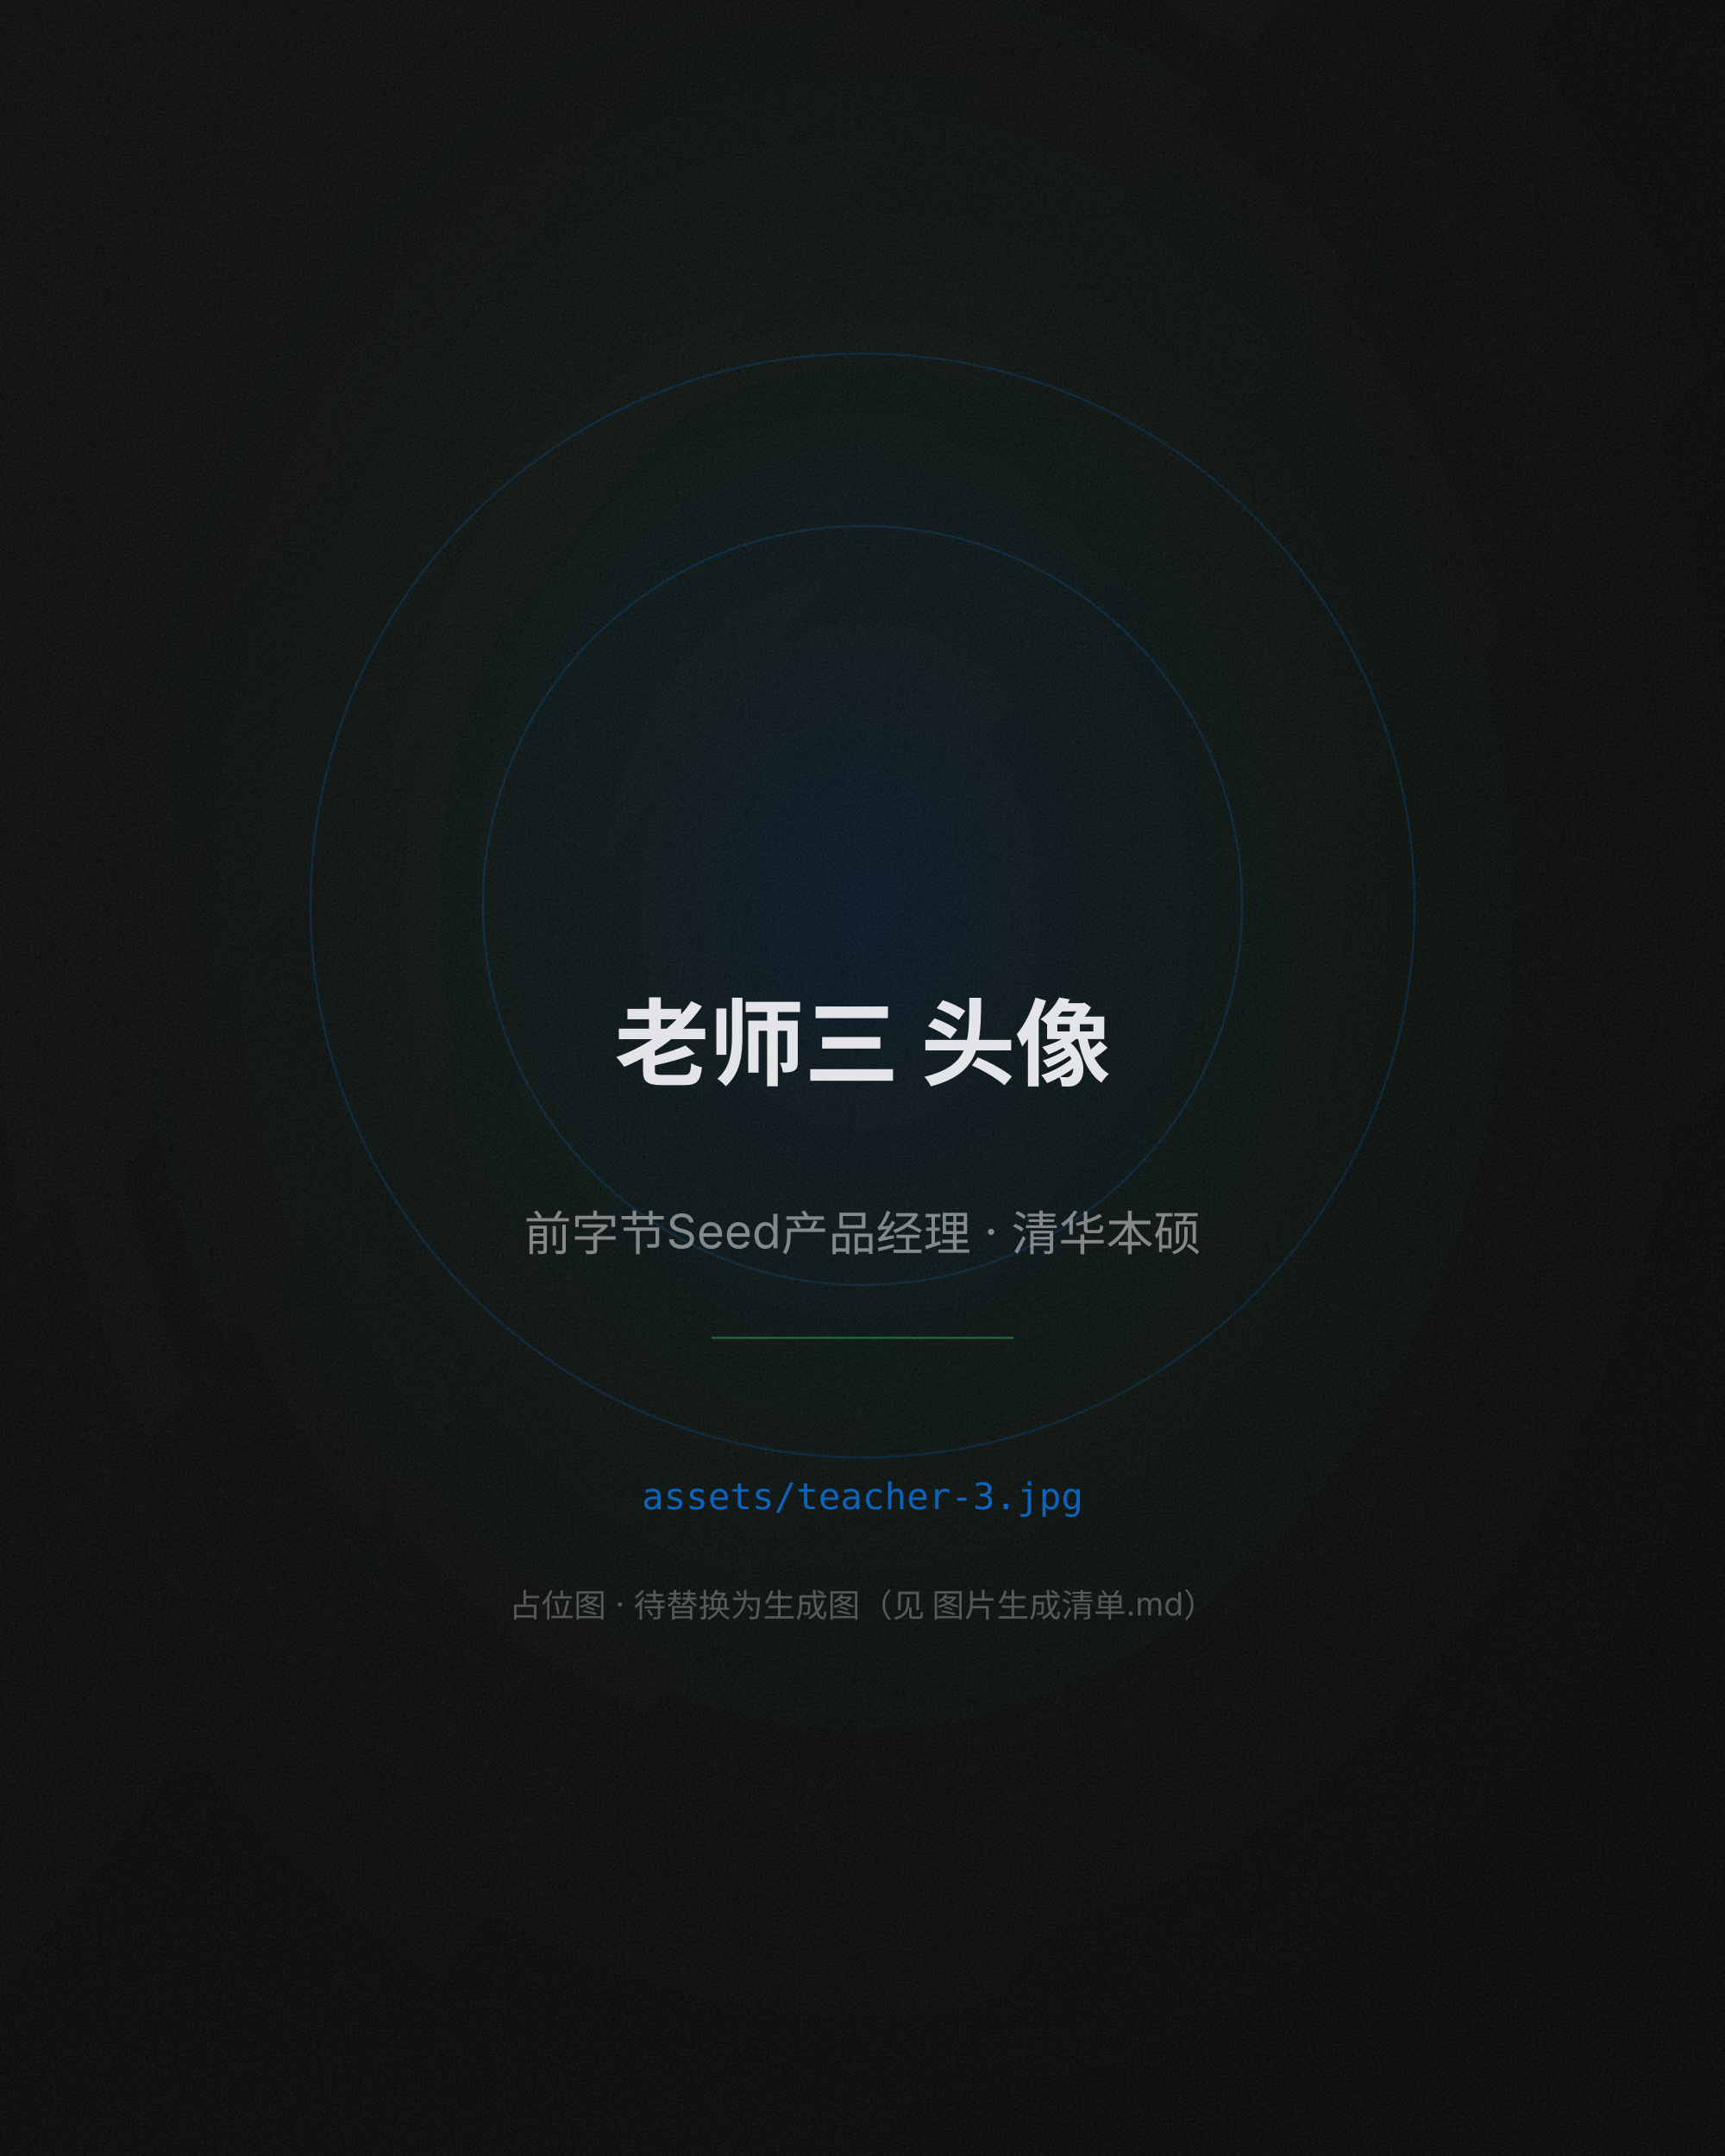
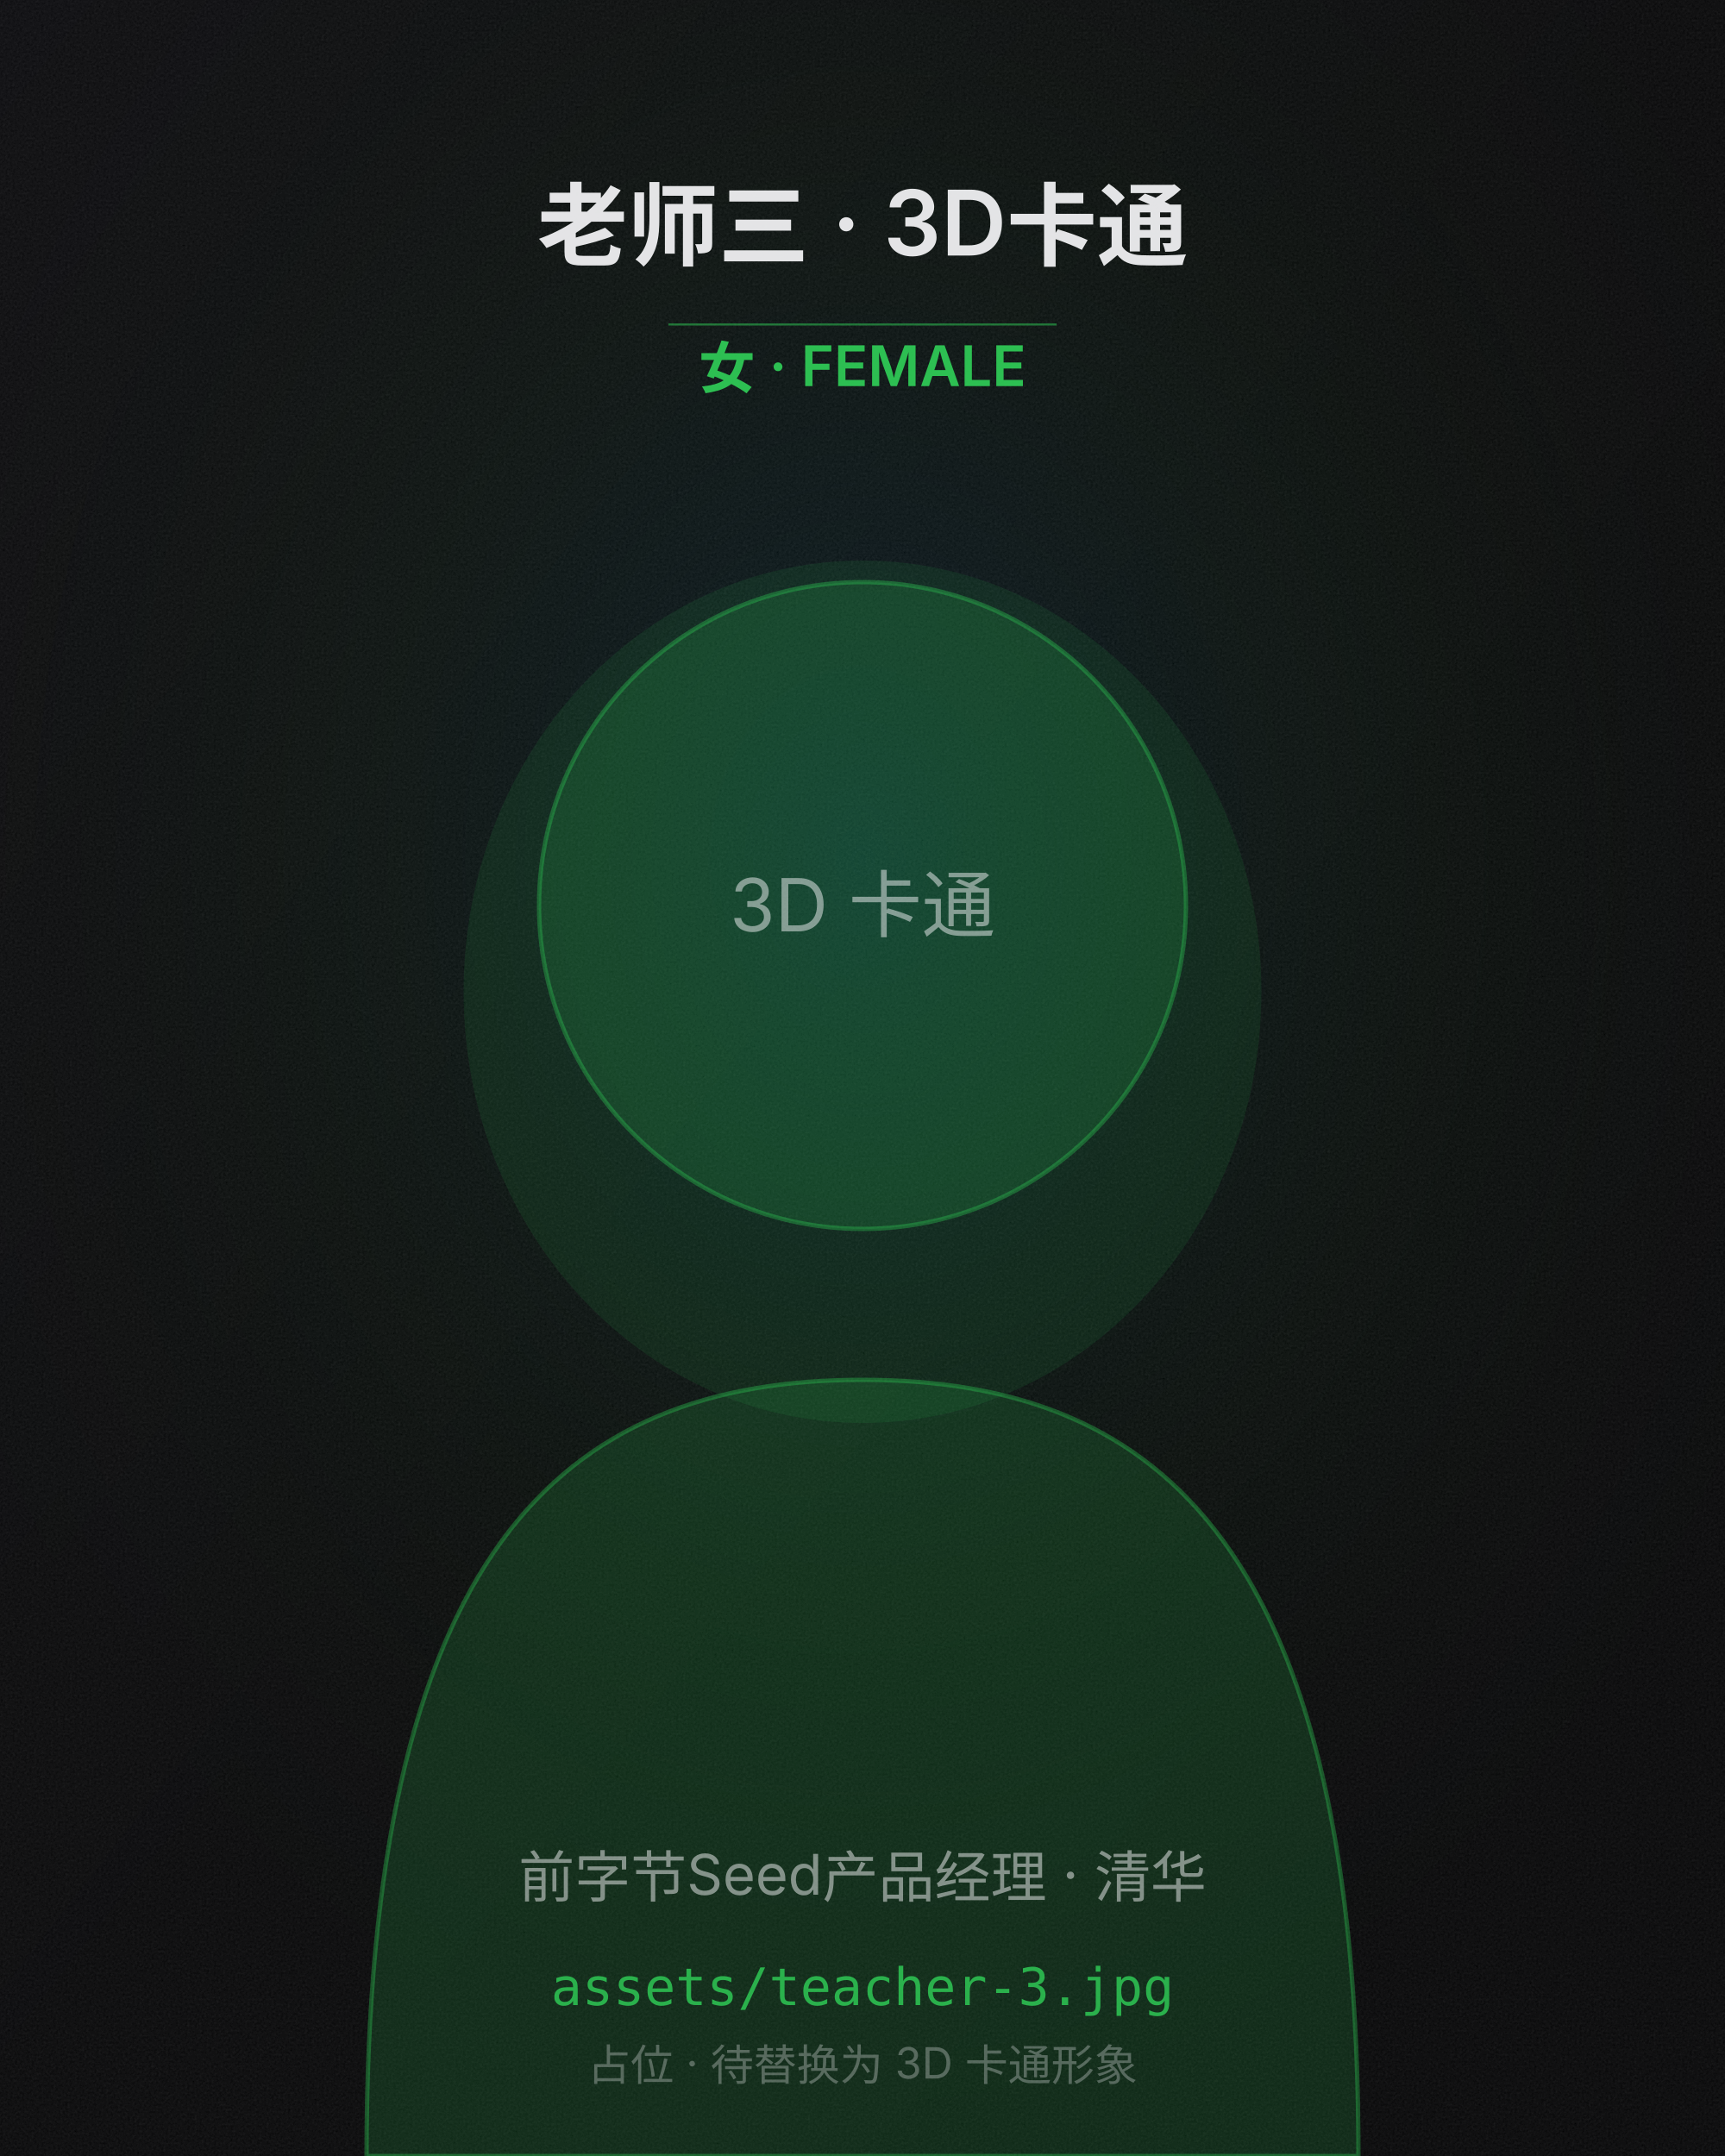
<svg xmlns="http://www.w3.org/2000/svg" width="800" height="1000" viewBox="0 0 800 1000">
  <defs>
    <linearGradient id="bg" x1="0" y1="0" x2="1" y2="1">
      <stop offset="0" stop-color="#131318" />
      <stop offset="0.5" stop-color="#0d0d0f" />
      <stop offset="1" stop-color="#0a0a0c" />
    </linearGradient>
-     <radialGradient id="glow" cx="0.5" cy="0.42" r="0.6">
+     <radialGradient id="glow" cx="0.5" cy="0.4" r="0.62">
      <stop offset="0" stop-color="#0A84FF" stop-opacity="0.22" />
      <stop offset="0.55" stop-color="#30D158" stop-opacity="0.06" />
      <stop offset="1" stop-color="#0d0d0f" stop-opacity="0" />
    </radialGradient>
    <filter id="n">
      <feTurbulence type="fractalNoise" baseFrequency="0.9" numOctaves="2" stitchTiles="stitch" />
      <feColorMatrix type="saturate" values="0" />
      <feComponentTransfer>
        <feFuncA type="linear" slope="0.035" />
      </feComponentTransfer>
      <feComposite operator="over" in2="SourceGraphic" />
    </filter>
  </defs>
  <rect width="800" height="1000" fill="url(#bg)" />
  <rect width="800" height="1000" fill="url(#glow)" />
  <rect width="800" height="1000" filter="url(#n)" opacity="0.5" />
-   <g fill="none" stroke="#0A84FF" stroke-opacity="0.16" stroke-width="1">
-     <circle cx="400" cy="420" r="176" />
-     <circle cx="400" cy="420" r="256" />
+   <ellipse cx="400.0" cy="460" rx="185" ry="200" fill="#30D158" fill-opacity="0.10" />
+   <g fill="#30D158" fill-opacity="0.16" stroke="#30D158" stroke-opacity="0.35" stroke-width="2">
+     <path d="M 170.0 1000 C 170.0 720, 260.0 640, 400.0 640 C 540.0 640, 630.0 720, 630.0 1000 Z" />
+     <circle cx="400.0" cy="420" r="150" />
  </g>
-   <rect x="330" y="620" width="140" height="1" fill="#30D158" fill-opacity="0.4" />
-   <text x="400" y="500" text-anchor="middle" font-family="-apple-system,PingFang SC,sans-serif" font-size="44" font-weight="600" fill="#F5F5F7" fill-opacity="0.92">老师三 头像</text>
-   <text x="400" y="580" text-anchor="middle" font-family="-apple-system,PingFang SC,sans-serif" font-size="22" fill="#F5F5F7" fill-opacity="0.5">前字节Seed产品经理 · 清华本硕</text>
-   <text x="400" y="700" text-anchor="middle" font-family="ui-monospace,monospace" font-size="17" fill="#0A84FF" fill-opacity="0.7">assets/teacher-3.jpg</text>
-   <text x="400" y="750" text-anchor="middle" font-family="-apple-system,sans-serif" font-size="15" fill="#F5F5F7" fill-opacity="0.3">占位图 · 待替换为生成图（见 图片生成清单.md）</text>
+   <text x="400.0" y="432" text-anchor="middle" font-family="-apple-system,sans-serif" font-size="34" fill="#F5F5F7" fill-opacity="0.5">3D 卡通</text>
+   <rect x="310.0" y="150" width="180" height="1" fill="#30D158" fill-opacity="0.5" />
+   <text x="400.0" y="120" text-anchor="middle" font-family="-apple-system,PingFang SC,sans-serif" font-size="42" font-weight="600" fill="#F5F5F7" fill-opacity="0.92">老师三 · 3D卡通</text>
+   <text x="400.0" y="180" text-anchor="middle" font-family="-apple-system,sans-serif" font-size="26" fill="#30D158" fill-opacity="0.9" font-weight="600">女 · FEMALE</text>
+   <text x="400.0" y="880" text-anchor="middle" font-family="-apple-system,sans-serif" font-size="26" fill="#F5F5F7" fill-opacity="0.5">前字节Seed产品经理 · 清华</text>
+   <text x="400.0" y="930" text-anchor="middle" font-family="ui-monospace,monospace" font-size="24" fill="#30D158" fill-opacity="0.8">assets/teacher-3.jpg</text>
+   <text x="400.0" y="965" text-anchor="middle" font-family="-apple-system,sans-serif" font-size="20" fill="#F5F5F7" fill-opacity="0.3">占位 · 待替换为 3D 卡通形象</text>
</svg>
